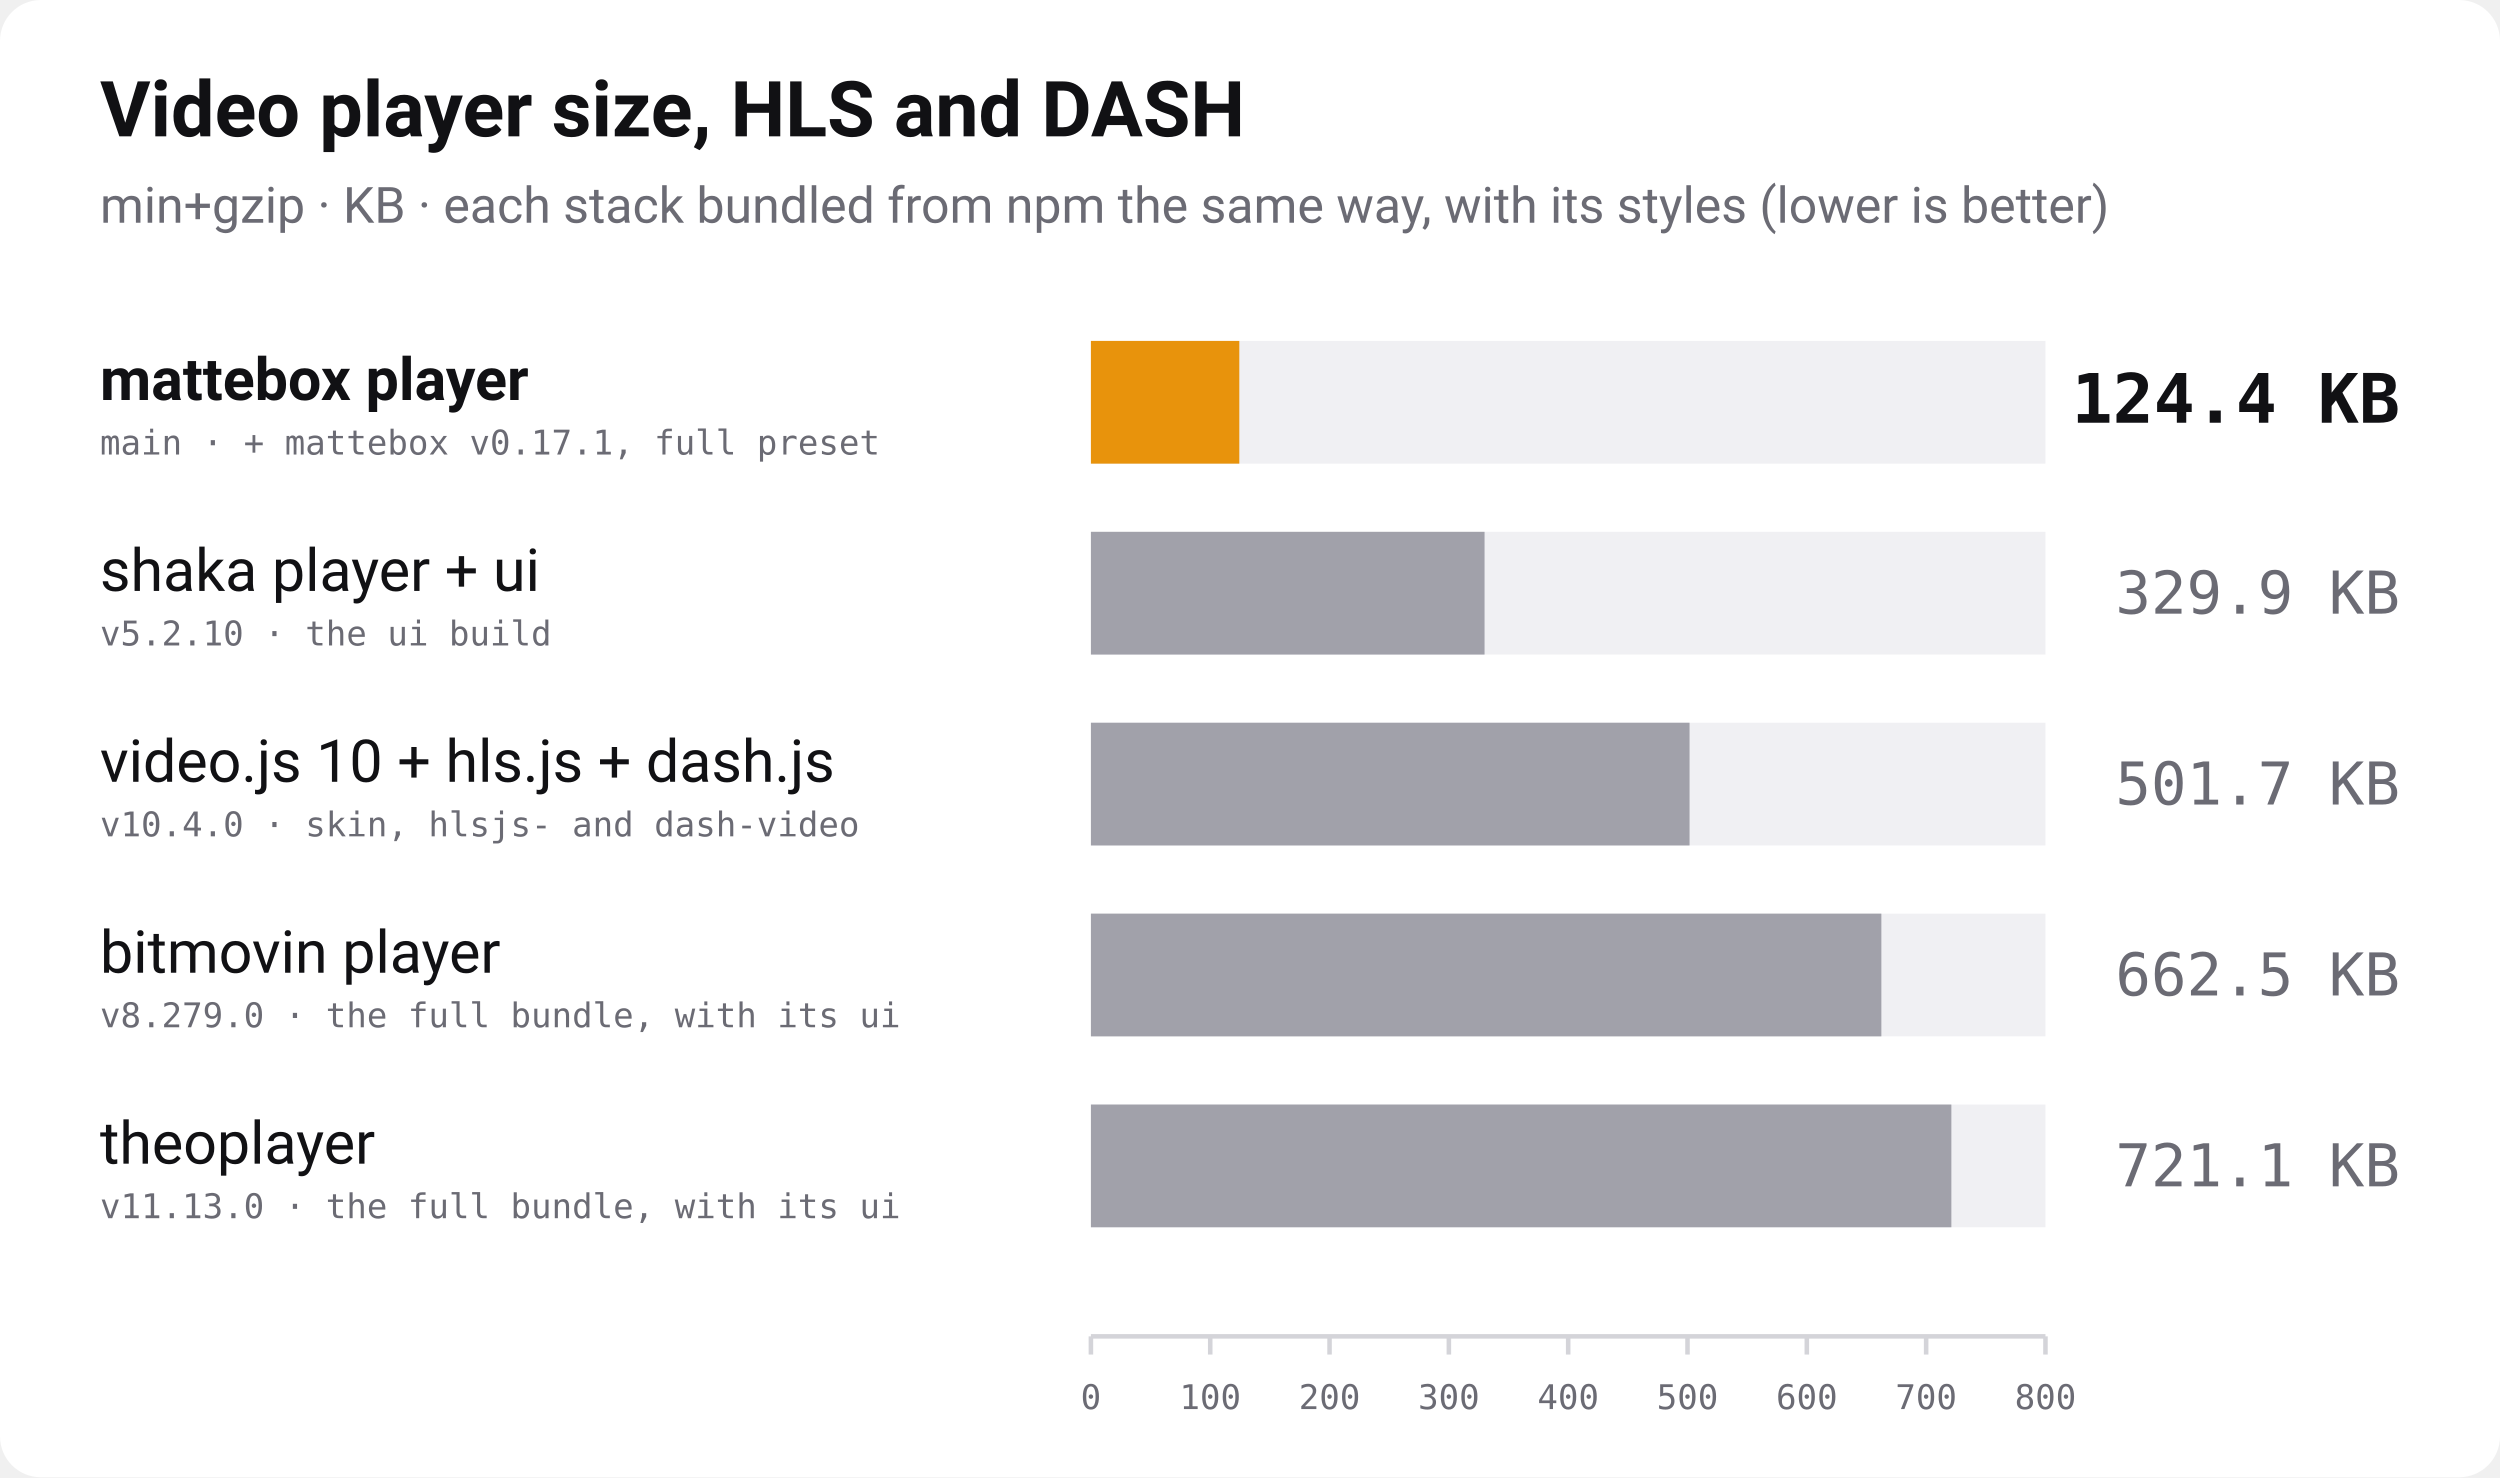
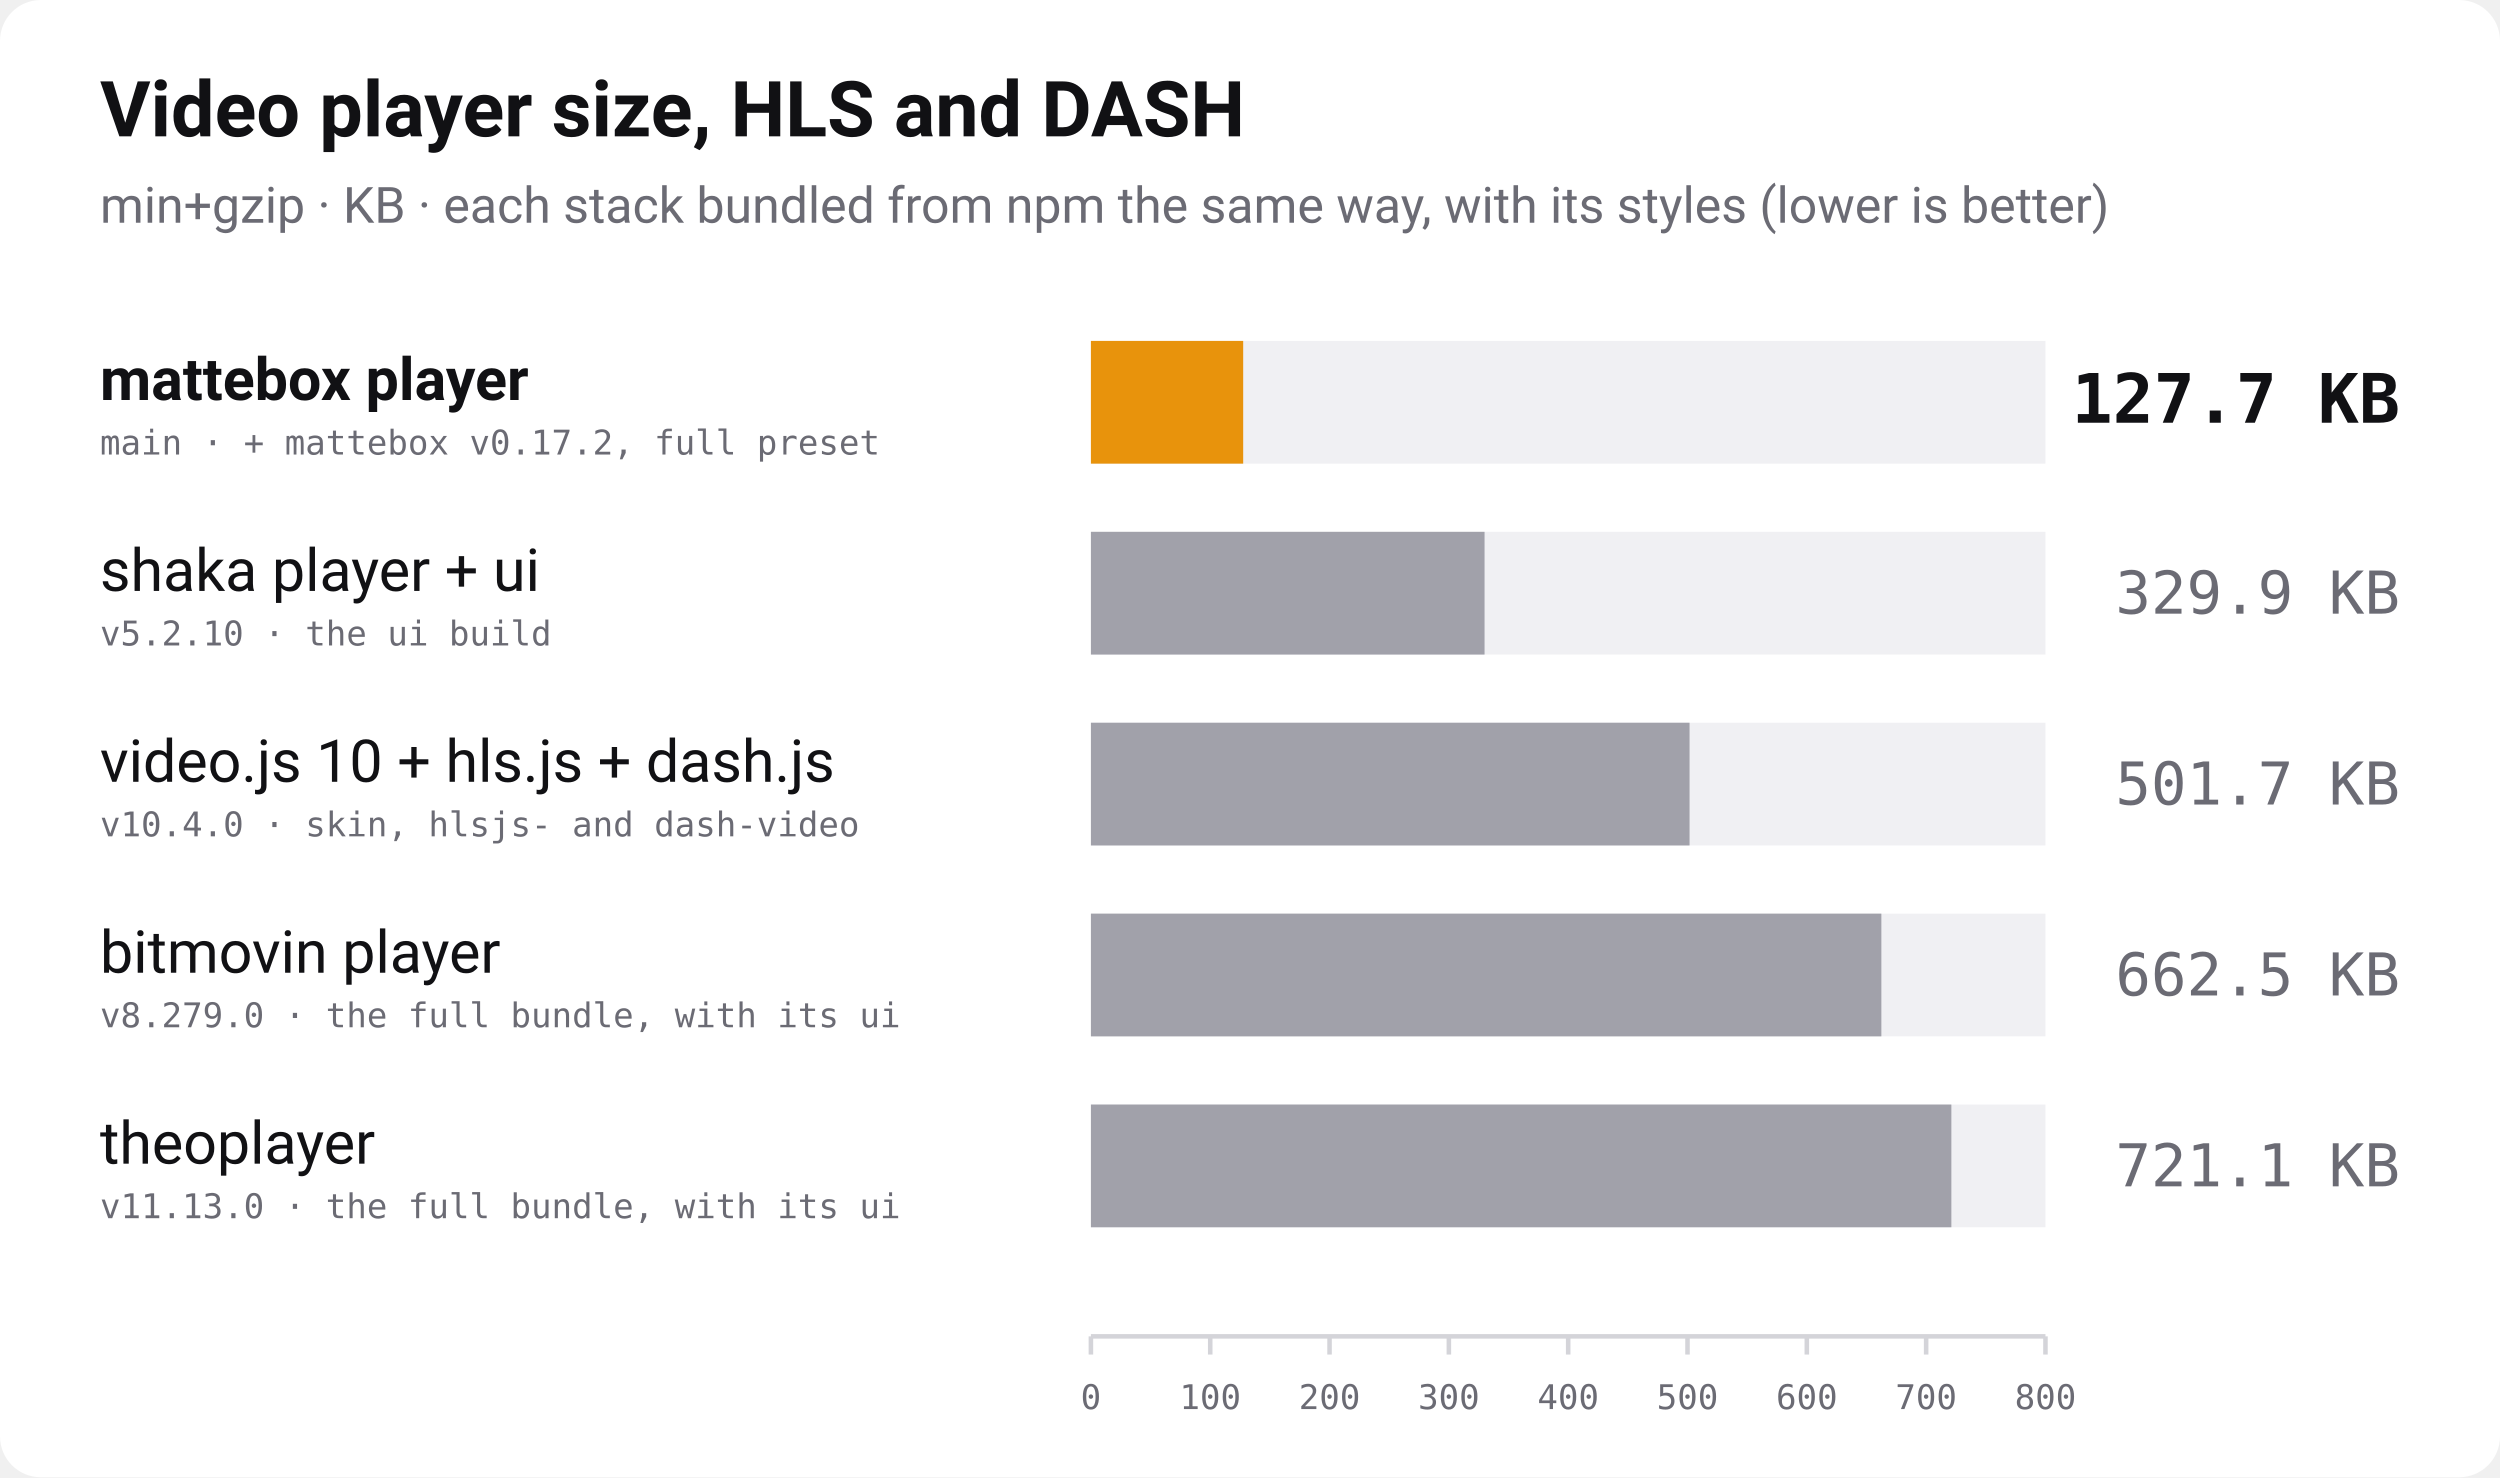
<svg xmlns="http://www.w3.org/2000/svg" width="1100" height="650" viewBox="0 0 1100 650" role="img" aria-label="Bundle size of video players with HLS and DASH playback, min+gzip, lower is better">
  <rect width="1100" height="650" rx="18" fill="#ffffff" />
  <text x="44" y="60" font-family="-apple-system, 'Segoe UI', Roboto, Helvetica, Arial, sans-serif" font-size="34" font-weight="700" fill="#111114">Video player size, HLS and DASH</text>
  <text x="44" y="98" font-family="-apple-system, 'Segoe UI', Roboto, Helvetica, Arial, sans-serif" font-size="22" fill="#6b6b74">min+gzip · KB · each stack bundled from npm the same way, with its styles (lower is better)</text>
  <text x="44" y="176" font-family="-apple-system, 'Segoe UI', Roboto, Helvetica, Arial, sans-serif" font-size="26" font-weight="700" fill="#111114">mattebox player</text>
-   <text x="44" y="200" font-family="ui-monospace, 'SF Mono', Menlo, Consolas, monospace" font-size="15" fill="#6b6b74">main · + mattebox v0.17.1, full preset</text>
+   <text x="44" y="200" font-family="ui-monospace, 'SF Mono', Menlo, Consolas, monospace" font-size="15" fill="#6b6b74">main · + mattebox v0.17.2, full preset</text>
  <rect x="480" y="150" width="420" height="54" fill="#f0f0f3" />
-   <rect x="480" y="150" width="65.3" height="54" fill="#e8930c" />
-   <text x="1056" y="186" text-anchor="end" font-family="ui-monospace, 'SF Mono', Menlo, Consolas, monospace" font-size="30" font-weight="700" fill="#111114">124.4 KB</text>
+   <rect x="480" y="150" width="67.0" height="54" fill="#e8930c" />
+   <text x="1056" y="186" text-anchor="end" font-family="ui-monospace, 'SF Mono', Menlo, Consolas, monospace" font-size="30" font-weight="700" fill="#111114">127.7 KB</text>
  <text x="44" y="260" font-family="-apple-system, 'Segoe UI', Roboto, Helvetica, Arial, sans-serif" font-size="26" font-weight="400" fill="#111114">shaka player + ui</text>
  <text x="44" y="284" font-family="ui-monospace, 'SF Mono', Menlo, Consolas, monospace" font-size="15" fill="#6b6b74">v5.2.10 · the ui build</text>
  <rect x="480" y="234" width="420" height="54" fill="#f0f0f3" />
  <rect x="480" y="234" width="173.2" height="54" fill="#a1a1aa" />
  <text x="1056" y="270" text-anchor="end" font-family="ui-monospace, 'SF Mono', Menlo, Consolas, monospace" font-size="26" font-weight="400" fill="#6b6b74">329.9 KB</text>
  <text x="44" y="344" font-family="-apple-system, 'Segoe UI', Roboto, Helvetica, Arial, sans-serif" font-size="26" font-weight="400" fill="#111114">video.js 10 + hls.js + dash.js</text>
  <text x="44" y="368" font-family="ui-monospace, 'SF Mono', Menlo, Consolas, monospace" font-size="15" fill="#6b6b74">v10.4.0 · skin, hlsjs- and dash-video</text>
  <rect x="480" y="318" width="420" height="54" fill="#f0f0f3" />
  <rect x="480" y="318" width="263.4" height="54" fill="#a1a1aa" />
  <text x="1056" y="354" text-anchor="end" font-family="ui-monospace, 'SF Mono', Menlo, Consolas, monospace" font-size="26" font-weight="400" fill="#6b6b74">501.7 KB</text>
  <text x="44" y="428" font-family="-apple-system, 'Segoe UI', Roboto, Helvetica, Arial, sans-serif" font-size="26" font-weight="400" fill="#111114">bitmovin player</text>
  <text x="44" y="452" font-family="ui-monospace, 'SF Mono', Menlo, Consolas, monospace" font-size="15" fill="#6b6b74">v8.279.0 · the full bundle, with its ui</text>
  <rect x="480" y="402" width="420" height="54" fill="#f0f0f3" />
  <rect x="480" y="402" width="347.8" height="54" fill="#a1a1aa" />
  <text x="1056" y="438" text-anchor="end" font-family="ui-monospace, 'SF Mono', Menlo, Consolas, monospace" font-size="26" font-weight="400" fill="#6b6b74">662.5 KB</text>
  <text x="44" y="512" font-family="-apple-system, 'Segoe UI', Roboto, Helvetica, Arial, sans-serif" font-size="26" font-weight="400" fill="#111114">theoplayer</text>
  <text x="44" y="536" font-family="ui-monospace, 'SF Mono', Menlo, Consolas, monospace" font-size="15" fill="#6b6b74">v11.13.0 · the full bundle, with its ui</text>
  <rect x="480" y="486" width="420" height="54" fill="#f0f0f3" />
  <rect x="480" y="486" width="378.6" height="54" fill="#a1a1aa" />
  <text x="1056" y="522" text-anchor="end" font-family="ui-monospace, 'SF Mono', Menlo, Consolas, monospace" font-size="26" font-weight="400" fill="#6b6b74">721.1 KB</text>
  <line x1="480" y1="588" x2="900" y2="588" stroke="#d4d4d9" stroke-width="2" />
  <line x1="480.0" y1="588" x2="480.0" y2="596" stroke="#d4d4d9" stroke-width="2" />
  <text x="480.0" y="620" text-anchor="middle" font-family="ui-monospace, 'SF Mono', Menlo, Consolas, monospace" font-size="15" fill="#6b6b74">0</text>
  <line x1="532.5" y1="588" x2="532.5" y2="596" stroke="#d4d4d9" stroke-width="2" />
  <text x="532.5" y="620" text-anchor="middle" font-family="ui-monospace, 'SF Mono', Menlo, Consolas, monospace" font-size="15" fill="#6b6b74">100</text>
  <line x1="585.0" y1="588" x2="585.0" y2="596" stroke="#d4d4d9" stroke-width="2" />
  <text x="585.0" y="620" text-anchor="middle" font-family="ui-monospace, 'SF Mono', Menlo, Consolas, monospace" font-size="15" fill="#6b6b74">200</text>
  <line x1="637.5" y1="588" x2="637.5" y2="596" stroke="#d4d4d9" stroke-width="2" />
  <text x="637.5" y="620" text-anchor="middle" font-family="ui-monospace, 'SF Mono', Menlo, Consolas, monospace" font-size="15" fill="#6b6b74">300</text>
  <line x1="690.0" y1="588" x2="690.0" y2="596" stroke="#d4d4d9" stroke-width="2" />
  <text x="690.0" y="620" text-anchor="middle" font-family="ui-monospace, 'SF Mono', Menlo, Consolas, monospace" font-size="15" fill="#6b6b74">400</text>
  <line x1="742.5" y1="588" x2="742.5" y2="596" stroke="#d4d4d9" stroke-width="2" />
  <text x="742.5" y="620" text-anchor="middle" font-family="ui-monospace, 'SF Mono', Menlo, Consolas, monospace" font-size="15" fill="#6b6b74">500</text>
  <line x1="795.0" y1="588" x2="795.0" y2="596" stroke="#d4d4d9" stroke-width="2" />
  <text x="795.0" y="620" text-anchor="middle" font-family="ui-monospace, 'SF Mono', Menlo, Consolas, monospace" font-size="15" fill="#6b6b74">600</text>
  <line x1="847.5" y1="588" x2="847.5" y2="596" stroke="#d4d4d9" stroke-width="2" />
  <text x="847.5" y="620" text-anchor="middle" font-family="ui-monospace, 'SF Mono', Menlo, Consolas, monospace" font-size="15" fill="#6b6b74">700</text>
  <line x1="900.0" y1="588" x2="900.0" y2="596" stroke="#d4d4d9" stroke-width="2" />
  <text x="900.0" y="620" text-anchor="middle" font-family="ui-monospace, 'SF Mono', Menlo, Consolas, monospace" font-size="15" fill="#6b6b74">800</text>
</svg>
